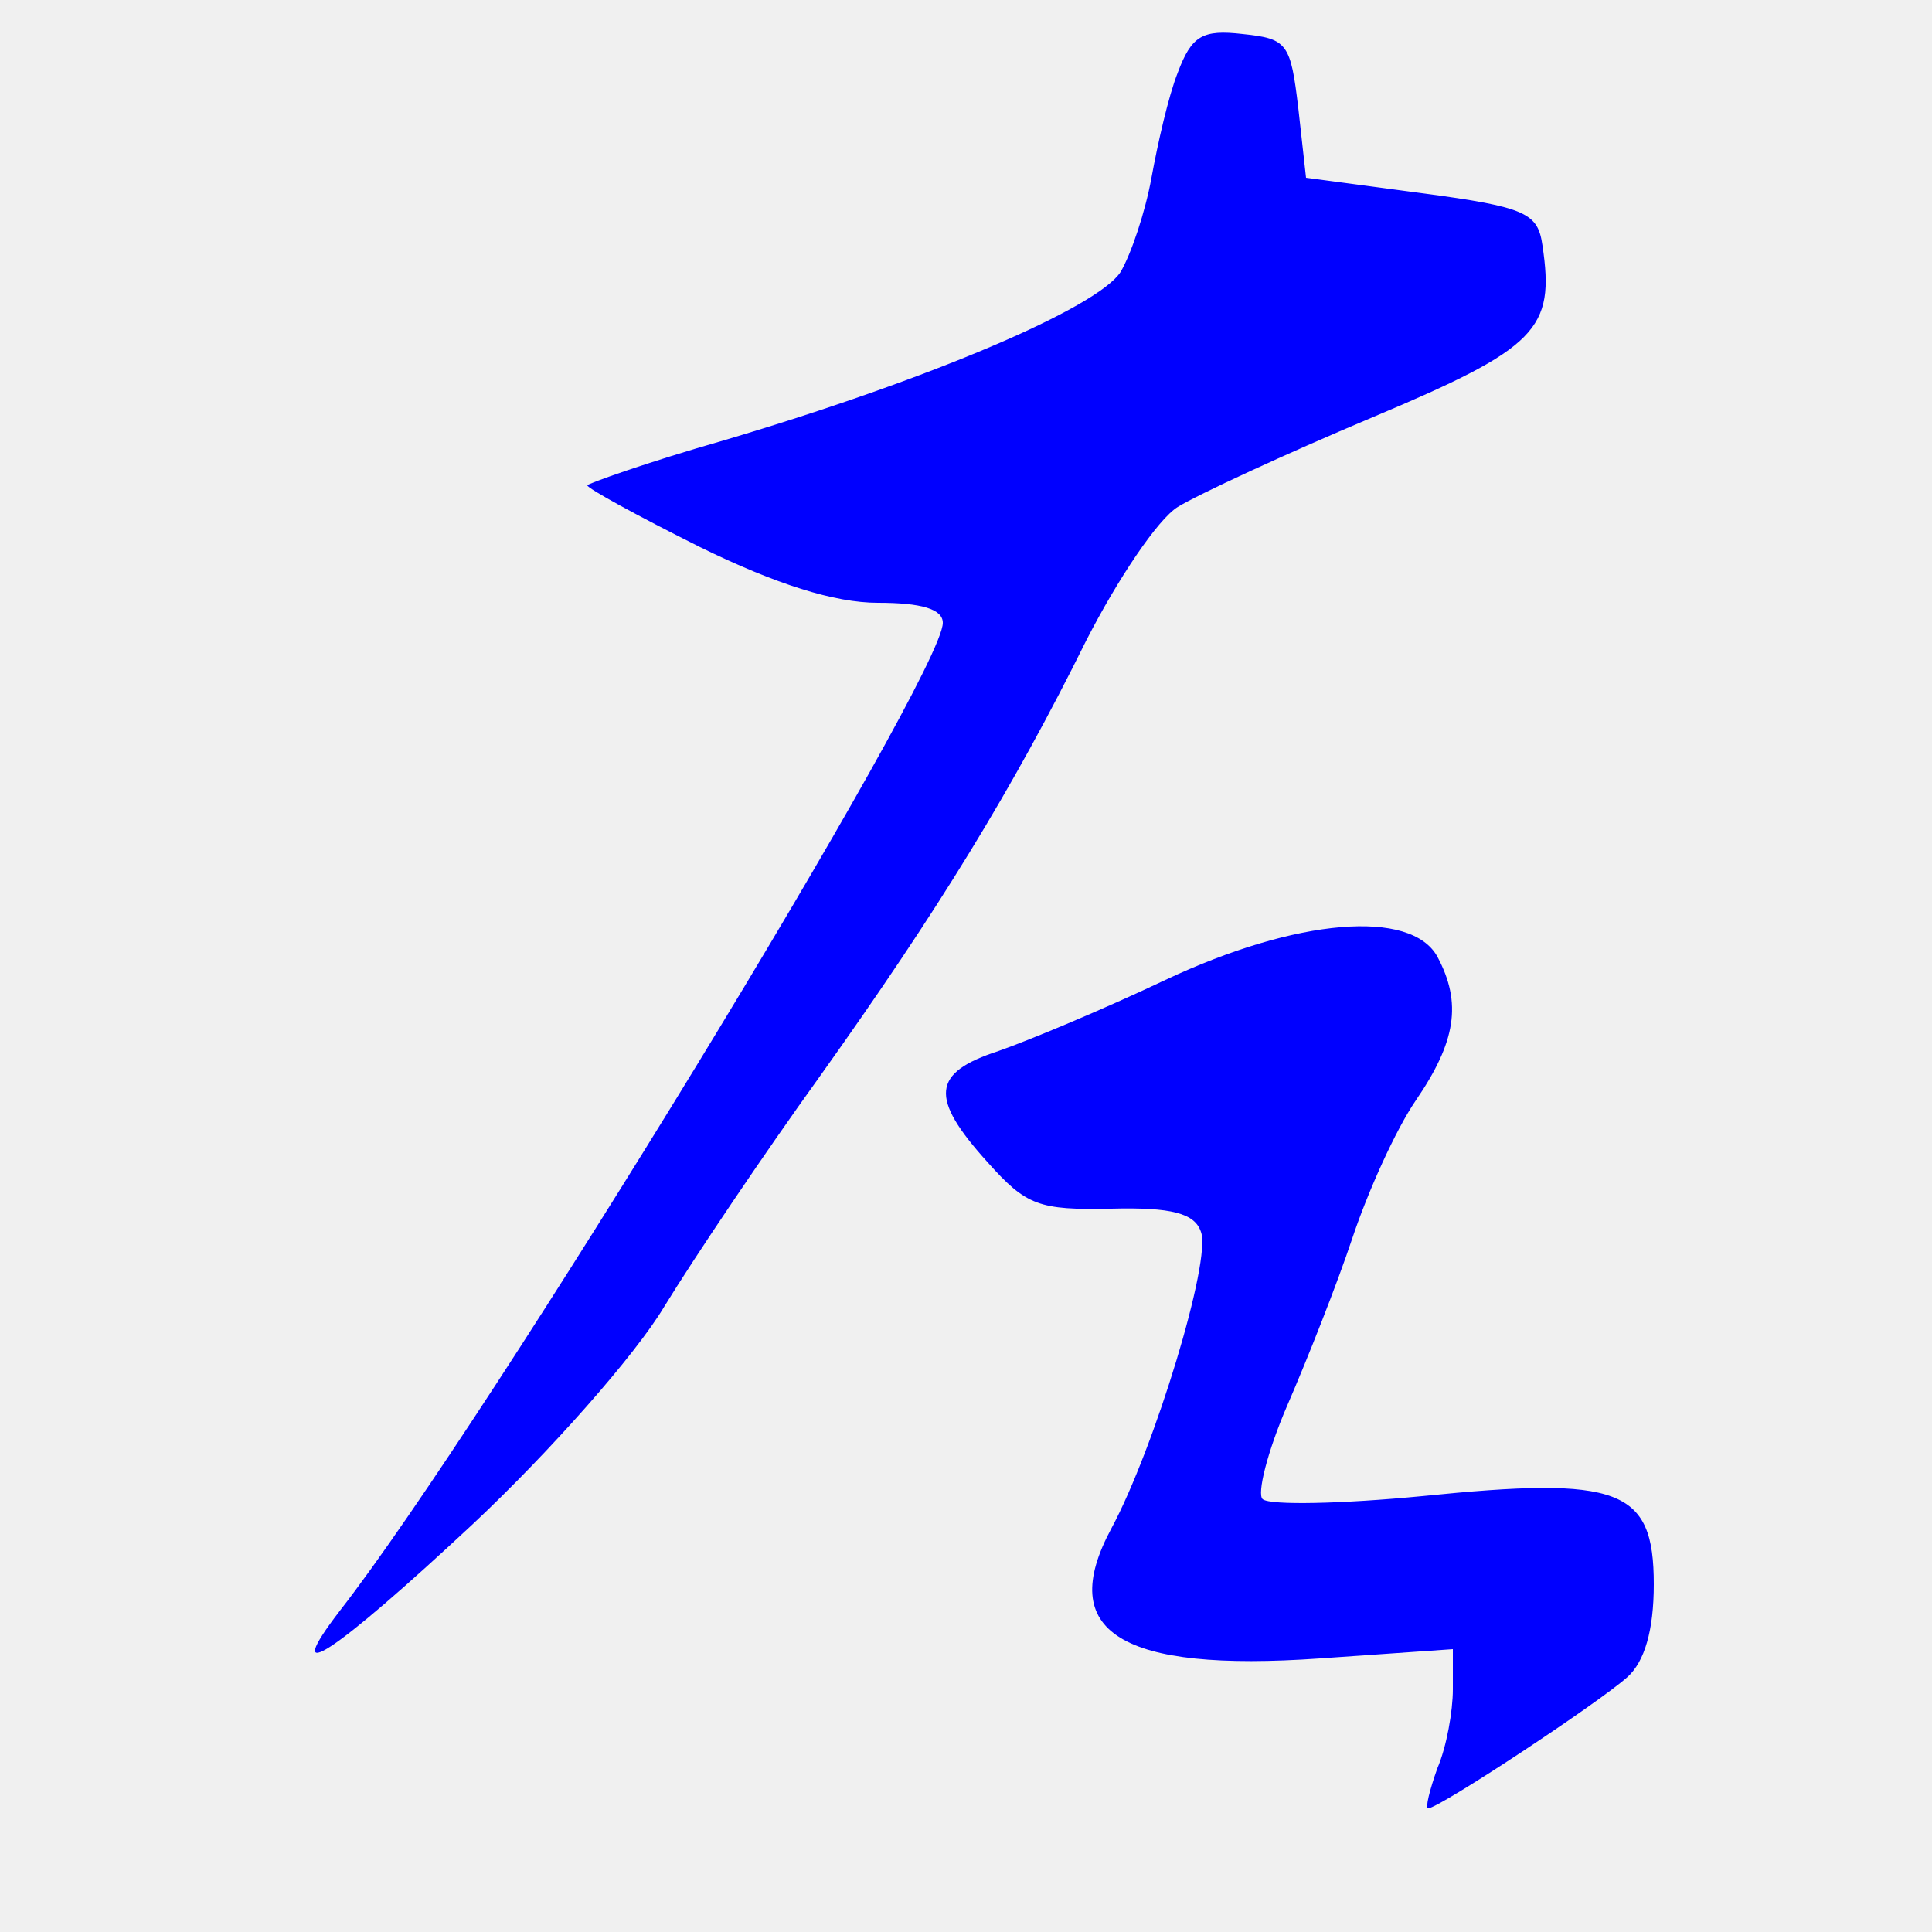
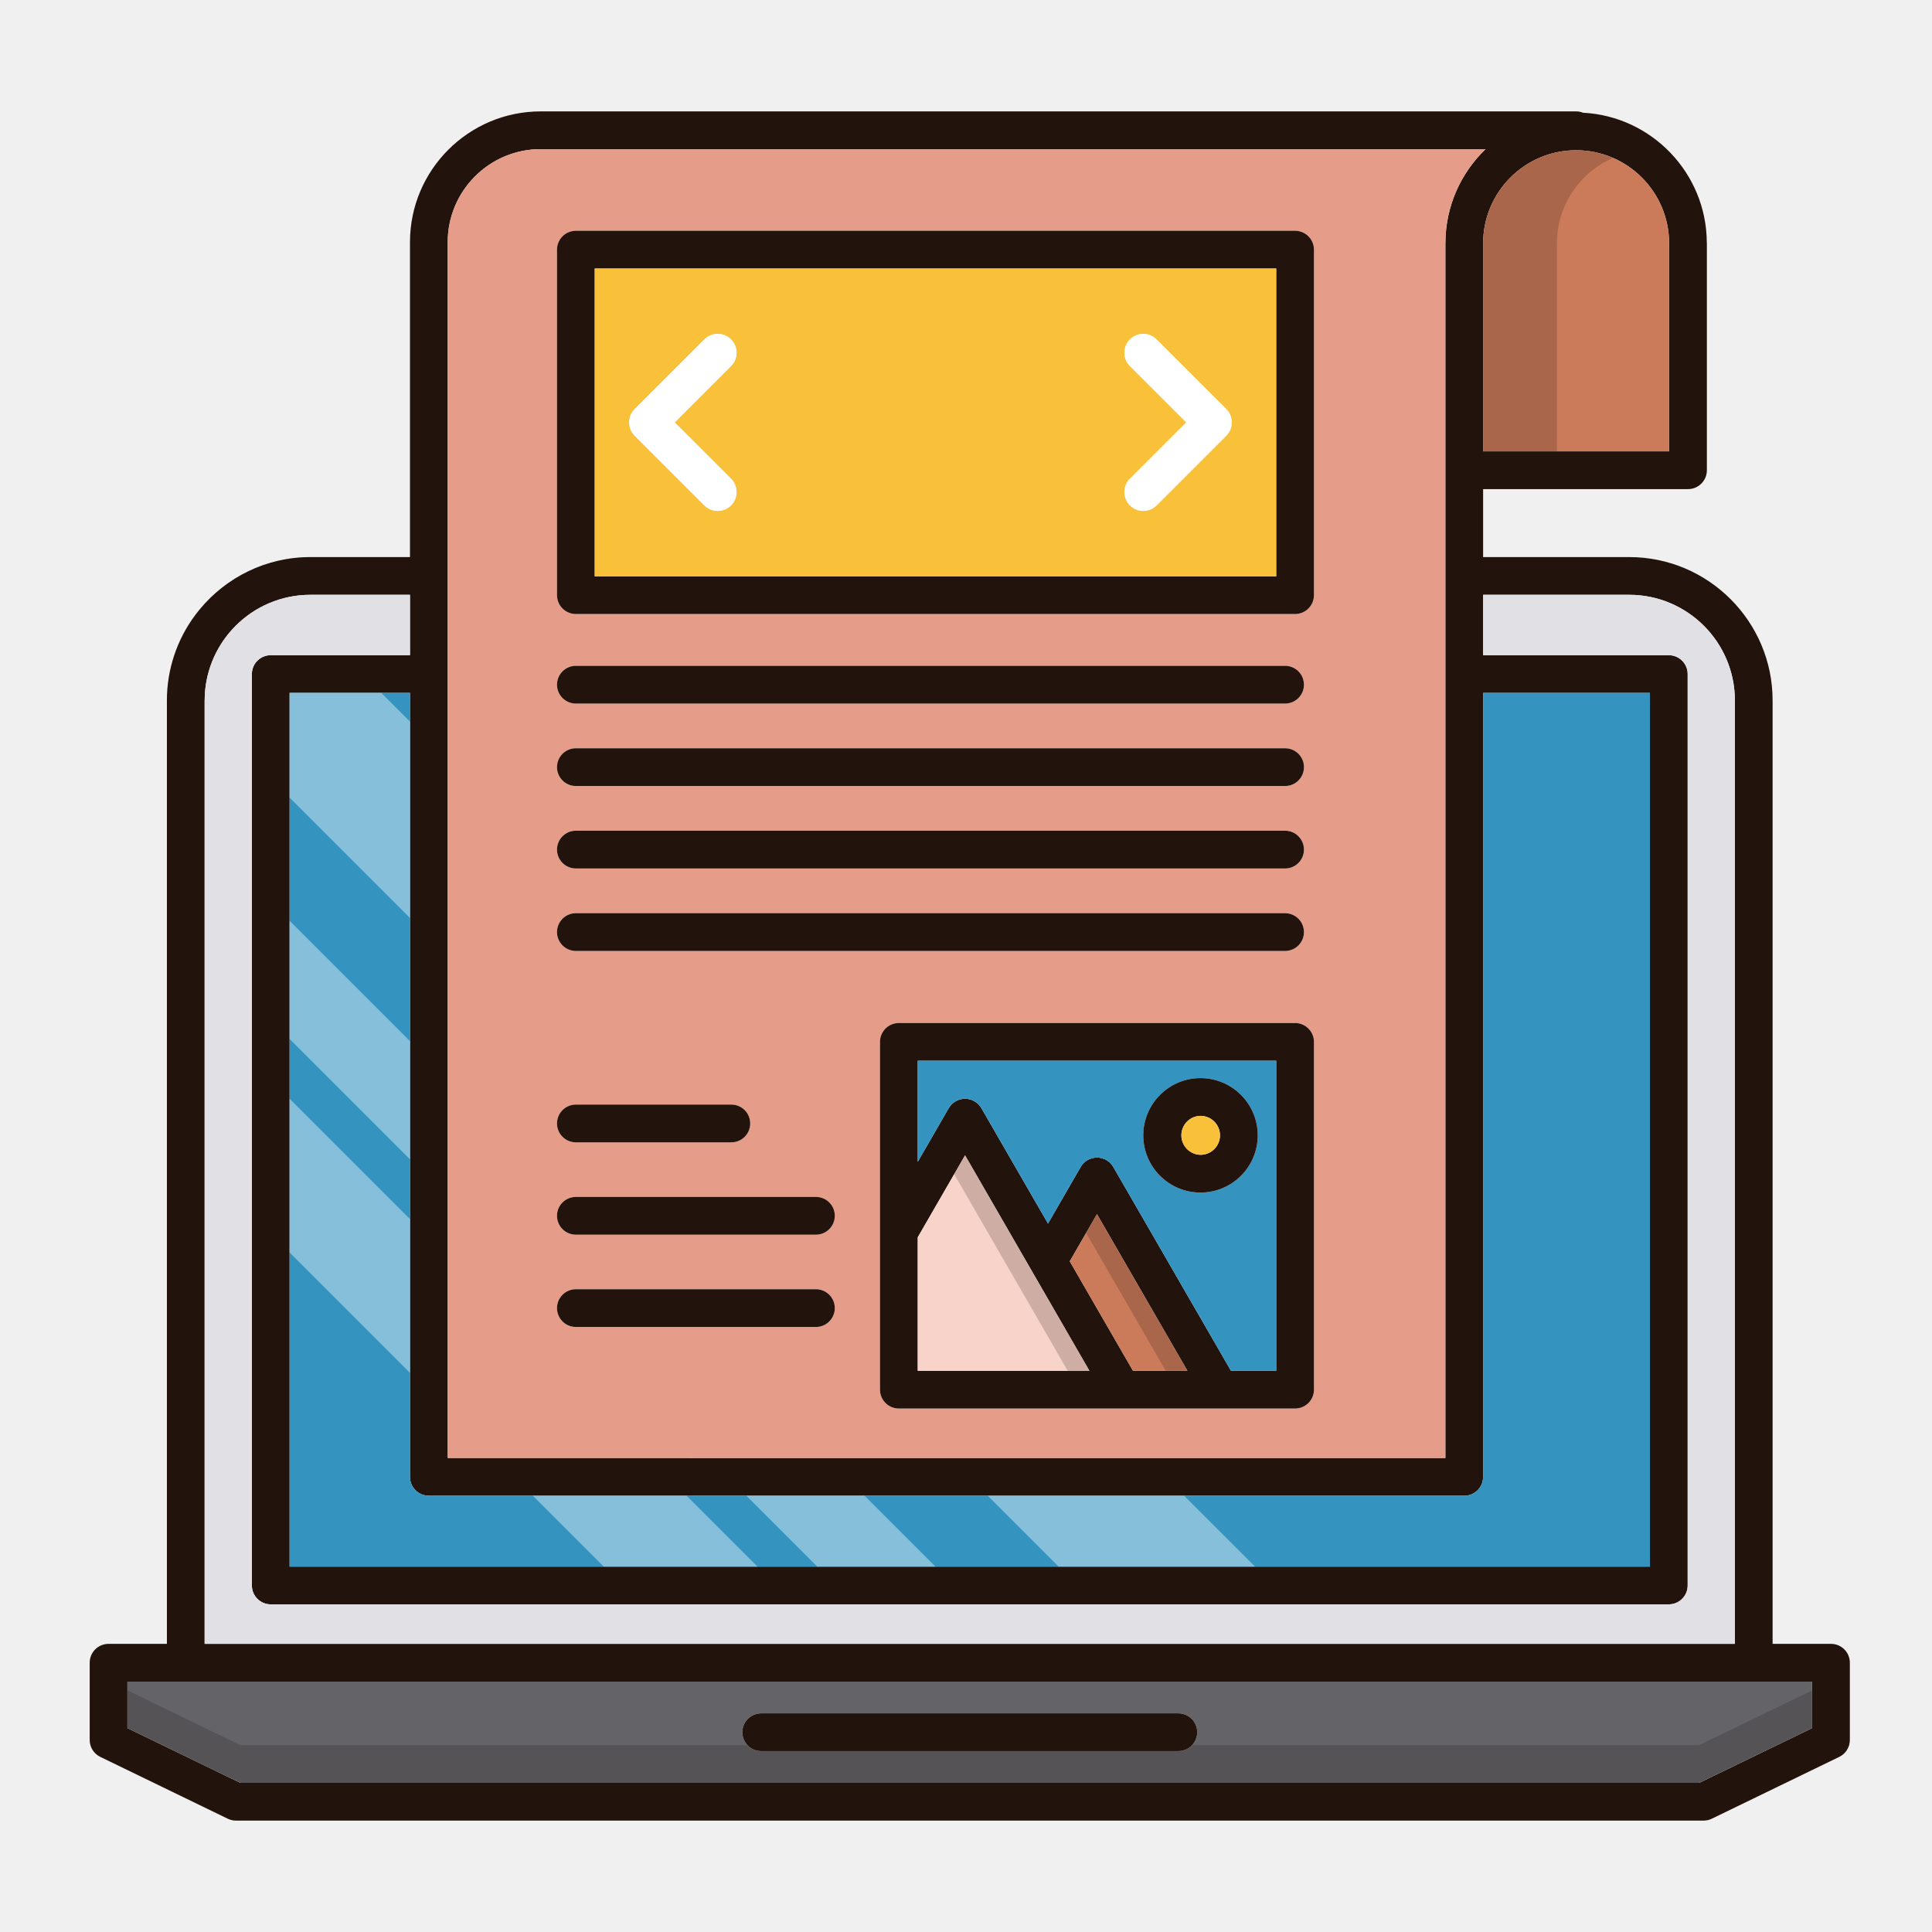
- <svg xmlns="http://www.w3.org/2000/svg" width="100pt" height="100pt" viewBox="0 0 100 100">
-   <g fill="blue" transform="translate(0,100) scale(0.08,-0.08)">
-     <path d="M762 1203 c-6 -15 -13 -46 -17 -68 -4 -22 -13 -49 -20 -61 -15 -23 -122 -69 -257 -109 -49 -14 -88 -28 -88 -29 0 -2 33 -20 73 -40 49 -24 87 -36 115 -36 28 0 42 -4 42 -13 0 -34 -295 -517 -390 -639 -40 -52 -4 -28 86 56 49 46 105 109 124 141 19 31 64 98 100 148 77 108 125 186 173 283 20 39 46 78 59 86 13 8 69 34 126 58 107 45 118 57 110 111 -3 21 -10 25 -78 34 l-75 10 -5 45 c-5 42 -7 45 -36 48 -26 3 -33 -1 -42 -25z" />
-     <path d="M754 616 c-40 -19 -88 -39 -108 -46 -43 -14 -45 -30 -7 -72 25 -28 33 -31 80 -30 39 1 54 -3 58 -15 7 -18 -30 -140 -58 -192 -36 -67 6 -93 135 -84 l86 6 0 -26 c0 -14 -4 -37 -10 -51 -5 -14 -8 -26 -6 -26 7 0 110 68 129 85 11 10 17 30 17 60 0 62 -22 70 -150 57 -52 -5 -98 -6 -103 -2 -4 3 3 31 16 61 13 30 32 78 42 108 10 30 28 70 41 89 26 38 30 63 14 93 -17 31 -91 25 -176 -15z" />
-   </g>
+ <svg xmlns="http://www.w3.org/2000/svg" t="1638421987047" class="icon" viewBox="0 0 1024 1024" version="1.1" p-id="2980" width="200" height="200">
+   <defs>
+     <style type="text/css" />
+   </defs>
+   <path d="M970.46 871.28h-30.94V371.26c0-41.9-34.1-76-76-76h-77.44v-36.02h108.6c5.52 0 10-4.48 10-10V128.92c0-0.1-0.02-0.2-0.04-0.3-0.14-36.86-29.22-67.02-65.66-68.88a9.78 9.78 0 0 0-3.6-0.7h-548.8c-38.2 0-69.28 31.08-69.28 69.28v166.94H164.48c-11.8 0-22.96 2.7-32.92 7.52-9.96 4.8-18.72 11.74-25.7 20.18-0.66 0.8-1.3 1.62-1.94 2.44-0.1 0.14-0.22 0.28-0.32 0.42a75.574 75.574 0 0 0-15.14 45.46v500H57.54c-5.52 0-10 4.46-10 10v40.94c0 3.82 2.18 7.32 5.64 8.98l67.54 32.76c1.36 0.66 2.86 1 4.36 1h777.84c1.5 0 3-0.34 4.36-1l67.54-32.76a9.954 9.954 0 0 0 5.64-8.98v-40.94c0-5.54-4.48-10-10-10zM835.38 79.64c27.16 0 49.28 22.1 49.28 49.28 0 0.08 0.02 0.16 0.02 0.24v110.08h-98.6V129.02c0-0.04 0.02-0.06 0.02-0.1 0-27.18 22.1-49.28 49.28-49.28zM237.3 128.32c0-27.16 22.1-49.28 49.28-49.28h500.8c-13.08 12.58-21.24 30.22-21.28 49.76 0 0.04-0.02 0.08-0.02 0.12v643.86l-528.78-0.02V128.32z m-10 664.44l548.78 0.02c2.66 0 5.2-1.06 7.08-2.92 1.88-1.88 2.92-4.42 2.92-7.08V367.26h88.42v463.08H153.5V367.26h63.8v415.5c0 5.54 4.48 10 10 10zM108.46 371.3c0-0.02 0.02-0.02 0.02-0.04 0-14.46 5.52-27.68 14.56-37.62 0.06-0.06 0.12-0.12 0.16-0.18 0.56-0.6 1.12-1.2 1.7-1.78 10.14-10.14 24.14-16.42 39.58-16.42h52.82v32h-73.8c-5.52 0-10 4.48-10 10v483.08c0 5.52 4.48 10 10 10h741c5.52 0 10-4.48 10-10V357.26c0-5.52-4.48-10-10-10h-98.42v-32h77.44c30.88 0 56 25.12 56 56v500.02H108.46V371.3z m852 544.64l-59.84 29.02H127.38l-59.84-29.02v-24.66h892.92v24.66z" fill="#23130D" p-id="2981" />
+   <path d="M67.54 891.28v24.66l59.84 29.02h773.24l59.84-29.02v-24.66H67.54z m557 36.84H403.46c-5.52 0-10-4.48-10-10s4.48-10 10-10h221.08c5.52 0 10 4.48 10 10s-4.48 10-10 10z" fill="#636368" p-id="2982" />
+   <path d="M900.62 924.96h-268.8c-1.82 1.94-4.4 3.16-7.28 3.16H403.46c-2.88 0-5.46-1.22-7.28-3.16H127.38l-59.84-29.02v20l59.84 29.02h773.24l59.84-29.02v-20l-59.84 29.02z" fill="#23130D" opacity=".2" p-id="2983" />
+   <path d="M884.68 129.16v110.08h-98.6V129.02c0-0.04 0.02-0.06 0.02-0.1 0-27.18 22.1-49.28 49.28-49.28 27.16 0 49.28 22.1 49.28 49.28 0 0.08 0.02 0.16 0.02 0.24z" fill="#CC7B5A" p-id="2984" />
+   <path d="M854.94 83.7c-17.48 7.58-29.72 25-29.72 45.22 0 0.04-0.02 0.06-0.02 0.1v110.22h-39.12V129.02c0-0.04 0.02-0.06 0.02-0.1 0-27.18 22.1-49.28 49.28-49.28 6.94 0 13.56 1.44 19.56 4.06z" fill="#23130D" opacity=".2" p-id="2985" />
+   <path d="M919.52 371.26v500.02H108.46V371.3c0-0.02 0.02-0.02 0.02-0.04 0-14.46 5.52-27.68 14.56-37.62 0.06-0.06 0.12-0.12 0.16-0.18 0.56-0.6 1.12-1.2 1.7-1.78 10.14-10.14 24.14-16.42 39.58-16.42h52.82v32h-73.8c-5.52 0-10 4.48-10 10v483.08c0 5.52 4.48 10 10 10h741c5.52 0 10-4.48 10-10V357.26c0-5.52-4.48-10-10-10h-98.42v-32h77.44c30.88 0 56 25.12 56 56z" fill="#E1E1E5" p-id="2986" />
+   <path d="M874.5 367.26v463.08H153.5V367.26h63.8v415.5c0 5.54 4.48 10 10 10h230.92l65.28 0.02h252.58c2.66 0 5.2-1.06 7.08-2.92 1.88-1.88 2.92-4.42 2.92-7.08V367.26h88.42z" fill="#3594BF" p-id="2987" />
+   <path d="M286.58 79.04c-27.18 0-49.28 22.12-49.28 49.28v644.44l528.78 0.02V128.92c0-0.04 0.02-0.08 0.02-0.12 0.04-19.54 8.2-37.18 21.28-49.76h-500.8z m18.64 317.56h375.9c5.52 0 10 4.48 10 10s-4.48 10-10 10H305.22c-5.52 0-10-4.48-10-10s4.48-10 10-10z m-10-33.7c0-5.52 4.48-10 10-10h375.9c5.52 0 10 4.48 10 10s-4.48 10-10 10H305.22c-5.52 0-10-4.48-10-10z m10 77.4h375.9c5.52 0 10 4.48 10 10 0 5.54-4.48 10-10 10H305.22c-5.52 0-10-4.46-10-10 0-5.52 4.48-10 10-10z m0 43.72h375.9c5.52 0 10 4.48 10 10s-4.48 10-10 10H305.22c-5.52 0-10-4.48-10-10s4.48-10 10-10z m0 101.44h82.4c5.54 0 10 4.46 10 10 0 5.52-4.46 10-10 10h-82.4c-5.52 0-10-4.48-10-10 0-5.54 4.48-10 10-10z m127.24 117.86h-127.24c-5.52 0-10-4.48-10-10s4.48-10 10-10h127.24c5.52 0 10 4.48 10 10s-4.48 10-10 10z m0-48.92h-127.24c-5.52 0-10-4.48-10-10 0-5.54 4.48-10 10-10h127.24c5.52 0 10 4.46 10 10 0 5.52-4.48 10-10 10z m263.96 82.14c0 5.52-4.48 10-10 10h-210c-2.78 0-5.26-1.12-7.08-2.92-1.8-1.82-2.92-4.3-2.92-7.08v-184.32c0-5.52 4.46-10 10-10h210c5.52 0 10 4.48 10 10v184.32z m0-421.1c0 5.52-4.48 10-10 10h-381.2c-5.52 0-10-4.48-10-10V132.32c0-5.52 4.48-10 10-10h381.2c5.52 0 10 4.48 10 10v183.12z" fill="#E59D89" p-id="2988" />
+   <path d="M634.54 918.12c0 5.52-4.48 10-10 10H403.46c-5.52 0-10-4.48-10-10s4.48-10 10-10h221.08c5.52 0 10 4.48 10 10zM686.42 542.22h-210c-5.54 0-10 4.48-10 10v184.32c0 2.78 1.12 5.26 2.92 7.08 1.82 1.8 4.3 2.92 7.08 2.92h210c5.52 0 10-4.48 10-10v-184.32c0-5.52-4.48-10-10-10z m-200 184.32V655.8l25.08-43.44 65.9 114.18h-90.98z m114.08 0l-33.5-58.02 14.42-24.98 47.92 83h-28.84z m75.92 0h-23.98l-62.36-108a9.97 9.97 0 0 0-8.66-5c-3.58 0-6.88 1.9-8.66 5l-17.3 29.98-35.3-61.16a10.02 10.02 0 0 0-8.66-5c-3.58 0-6.88 1.9-8.66 5l-16.42 28.44v-53.58h190v164.32z" fill="#23130D" p-id="2989" />
+   <path d="M629.34 726.54h-28.84l-33.5-58.02 14.42-24.98z" fill="#CC7B5A" p-id="2990" />
+   <path d="M577.4 726.54h-90.98V655.8l25.08-43.44z" fill="#F8D3C9" p-id="2991" />
+   <path d="M629.34 726.54h-11.5l-42.16-73.04 5.74-9.96zM577.4 726.54h-11.5l-60.16-104.22 5.76-9.96z" fill="#23130D" opacity=".2" p-id="2992" />
+   <path d="M486.42 562.22v53.58l16.42-28.44c1.78-3.1 5.08-5 8.66-5 3.56 0 6.86 1.9 8.66 5l35.3 61.16 17.3-29.98c1.78-3.1 5.08-5 8.66-5s6.88 1.9 8.66 5l62.36 108h23.98v-164.32h-190z m149.86 69.86c-16.72 0-30.32-13.6-30.32-30.32 0-16.74 13.6-30.34 30.32-30.34 16.74 0 30.34 13.6 30.34 30.34 0 16.72-13.6 30.32-30.34 30.32z" fill="#3594BF" p-id="2993" />
+   <path d="M636.28 571.42c-16.72 0-30.32 13.6-30.32 30.34 0 16.72 13.6 30.32 30.32 30.32 16.74 0 30.34-13.6 30.34-30.32 0-16.74-13.6-30.34-30.34-30.34z m0 40.66a10.332 10.332 0 0 1 0-20.66c5.7 0 10.34 4.64 10.34 10.34 0 5.68-4.64 10.32-10.34 10.32z" fill="#23130D" p-id="2994" />
+   <path d="M646.62 601.76c0 5.68-4.64 10.32-10.34 10.32a10.332 10.332 0 0 1 0-20.66c5.7 0 10.34 4.64 10.34 10.34z" fill="#F9C139" p-id="2995" />
+   <path d="M691.12 362.9c0 5.52-4.48 10-10 10H305.22c-5.52 0-10-4.48-10-10s4.48-10 10-10h375.9c5.52 0 10 4.48 10 10zM691.12 406.6c0 5.52-4.48 10-10 10H305.22c-5.52 0-10-4.48-10-10s4.48-10 10-10h375.9c5.52 0 10 4.48 10 10zM691.12 450.3c0 5.54-4.48 10-10 10H305.22c-5.52 0-10-4.46-10-10 0-5.52 4.48-10 10-10h375.9c5.52 0 10 4.48 10 10zM691.12 494.02c0 5.52-4.48 10-10 10H305.22c-5.52 0-10-4.48-10-10s4.48-10 10-10h375.9c5.52 0 10 4.48 10 10zM397.62 595.46c0 5.52-4.46 10-10 10h-82.4c-5.52 0-10-4.48-10-10 0-5.54 4.48-10 10-10h82.4c5.54 0 10 4.46 10 10zM442.46 644.4c0 5.52-4.48 10-10 10h-127.24c-5.52 0-10-4.48-10-10 0-5.54 4.48-10 10-10h127.24c5.52 0 10 4.46 10 10zM442.46 693.32c0 5.52-4.48 10-10 10h-127.24c-5.52 0-10-4.48-10-10s4.48-10 10-10h127.24c5.52 0 10 4.48 10 10zM686.42 122.32h-381.2c-5.52 0-10 4.48-10 10v183.12c0 5.52 4.48 10 10 10h381.2c5.52 0 10-4.48 10-10V132.32c0-5.52-4.48-10-10-10z m-10 183.12h-361.2V142.32h361.2v163.12z" fill="#23130D" p-id="2996" />
+   <path d="M315.22 142.32v163.12h361.2V142.32h-361.2z m72.24 111.4a10.032 10.032 0 0 1 0 14.16c-1.96 1.94-4.52 2.92-7.08 2.92-2.54 0-5.1-0.98-7.06-2.92l-36.92-36.92a10.032 10.032 0 0 1 0-14.16l36.92-36.9a9.97 9.97 0 0 1 14.14 0 10.006 10.006 0 0 1 0 14.14l-29.84 29.84 29.84 29.84z m262.48-22.76l-36.92 36.92c-1.96 1.94-4.52 2.92-7.08 2.92-2.54 0-5.1-0.98-7.06-2.92a10.032 10.032 0 0 1 0-14.16l29.84-29.84-29.84-29.84a10.006 10.006 0 0 1 0-14.14 9.97 9.97 0 0 1 14.14 0l36.92 36.9c1.88 1.88 2.92 4.42 2.92 7.08s-1.04 5.2-2.92 7.08z" fill="#F9C139" p-id="2997" />
+   <path d="M652.86 223.88c0 2.66-1.04 5.2-2.92 7.08l-36.92 36.92c-1.96 1.94-4.52 2.92-7.08 2.92-2.54 0-5.1-0.98-7.06-2.92a10.032 10.032 0 0 1 0-14.16l29.84-29.84-29.84-29.84a10.006 10.006 0 0 1 0-14.14 9.97 9.97 0 0 1 14.14 0l36.92 36.9c1.88 1.88 2.92 4.42 2.92 7.08zM387.46 253.72a10.032 10.032 0 0 1 0 14.16c-1.96 1.94-4.52 2.92-7.08 2.92-2.54 0-5.1-0.98-7.06-2.92l-36.92-36.92a10.032 10.032 0 0 1 0-14.16l36.92-36.9a9.97 9.97 0 0 1 14.14 0 10.006 10.006 0 0 1 0 14.14l-29.84 29.84 29.84 29.84z" fill="#FFFFFF" p-id="2998" />
+   <path d="M217.3 646.16v81.48l-63.8-63.8v-81.48zM401.48 830.34H320l-37.58-37.58h81.48zM217.3 551.84v62.64l-63.8-63.8v-62.64zM495.8 830.34h-62.62l-37.58-37.58h62.62zM217.3 382.44v104.12l-63.8-63.8v-55.5h48.62zM665.2 830.34h-104.14l-37.56-37.56h104.14z" fill="#FFFFFF" opacity=".4" p-id="2999" />
</svg>
